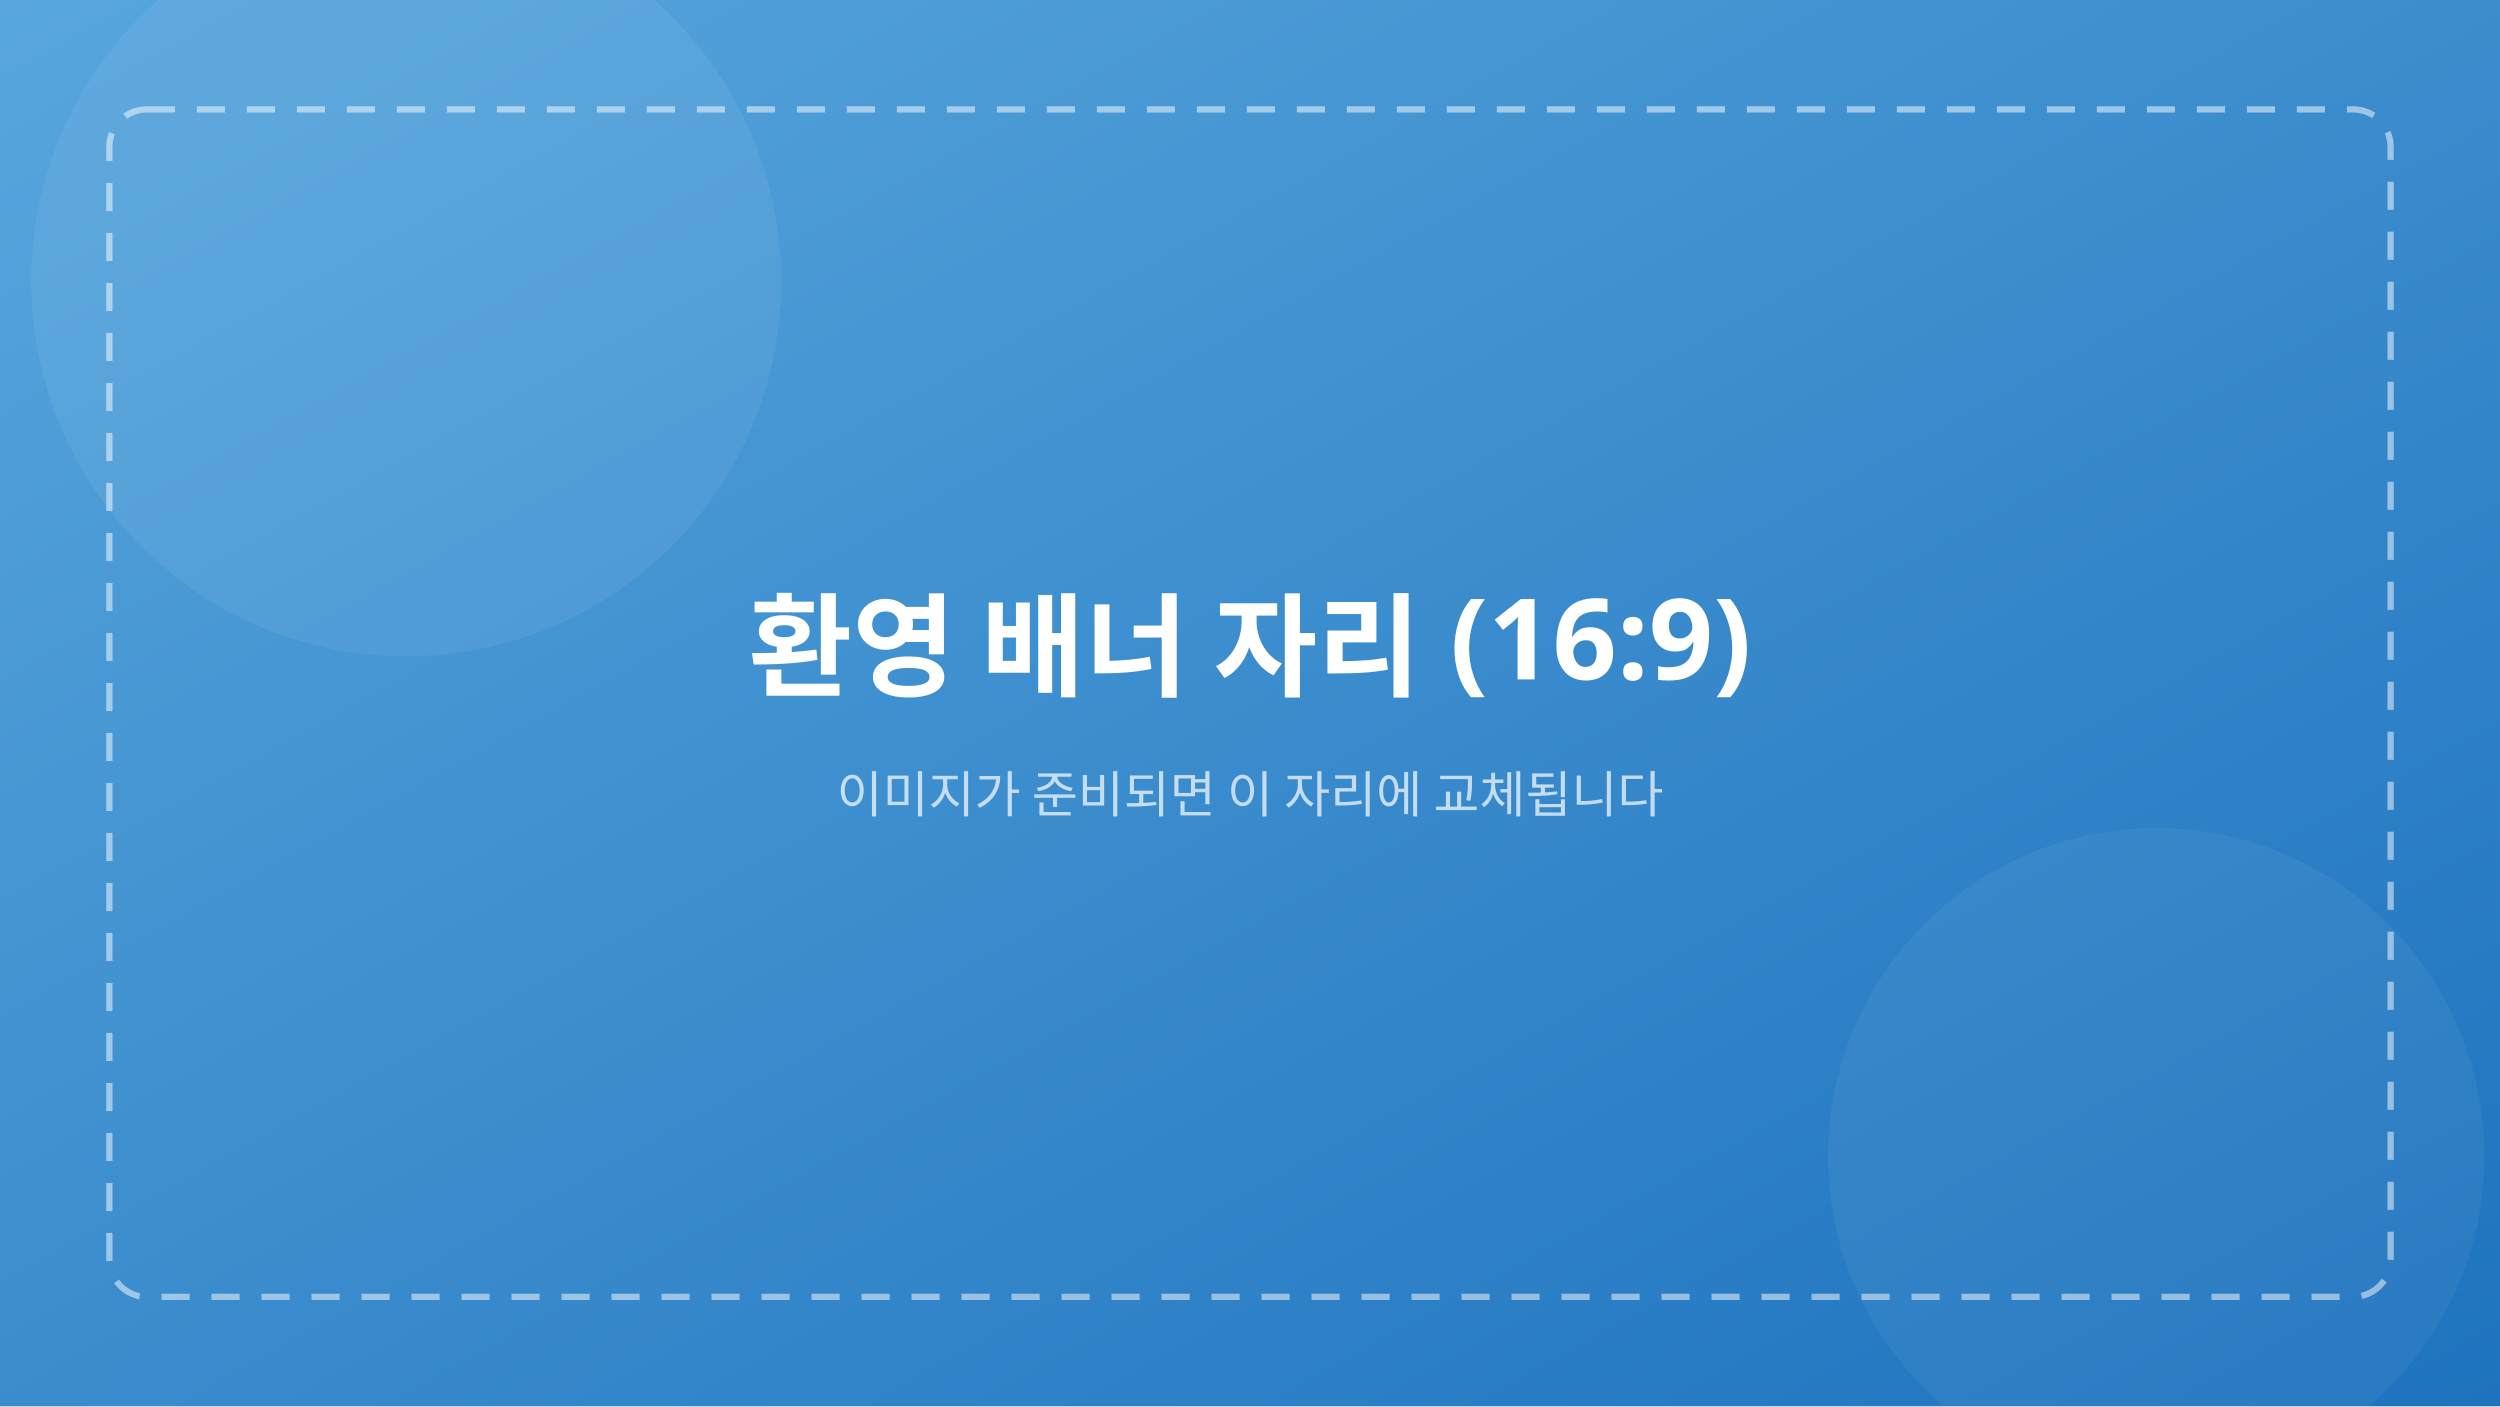
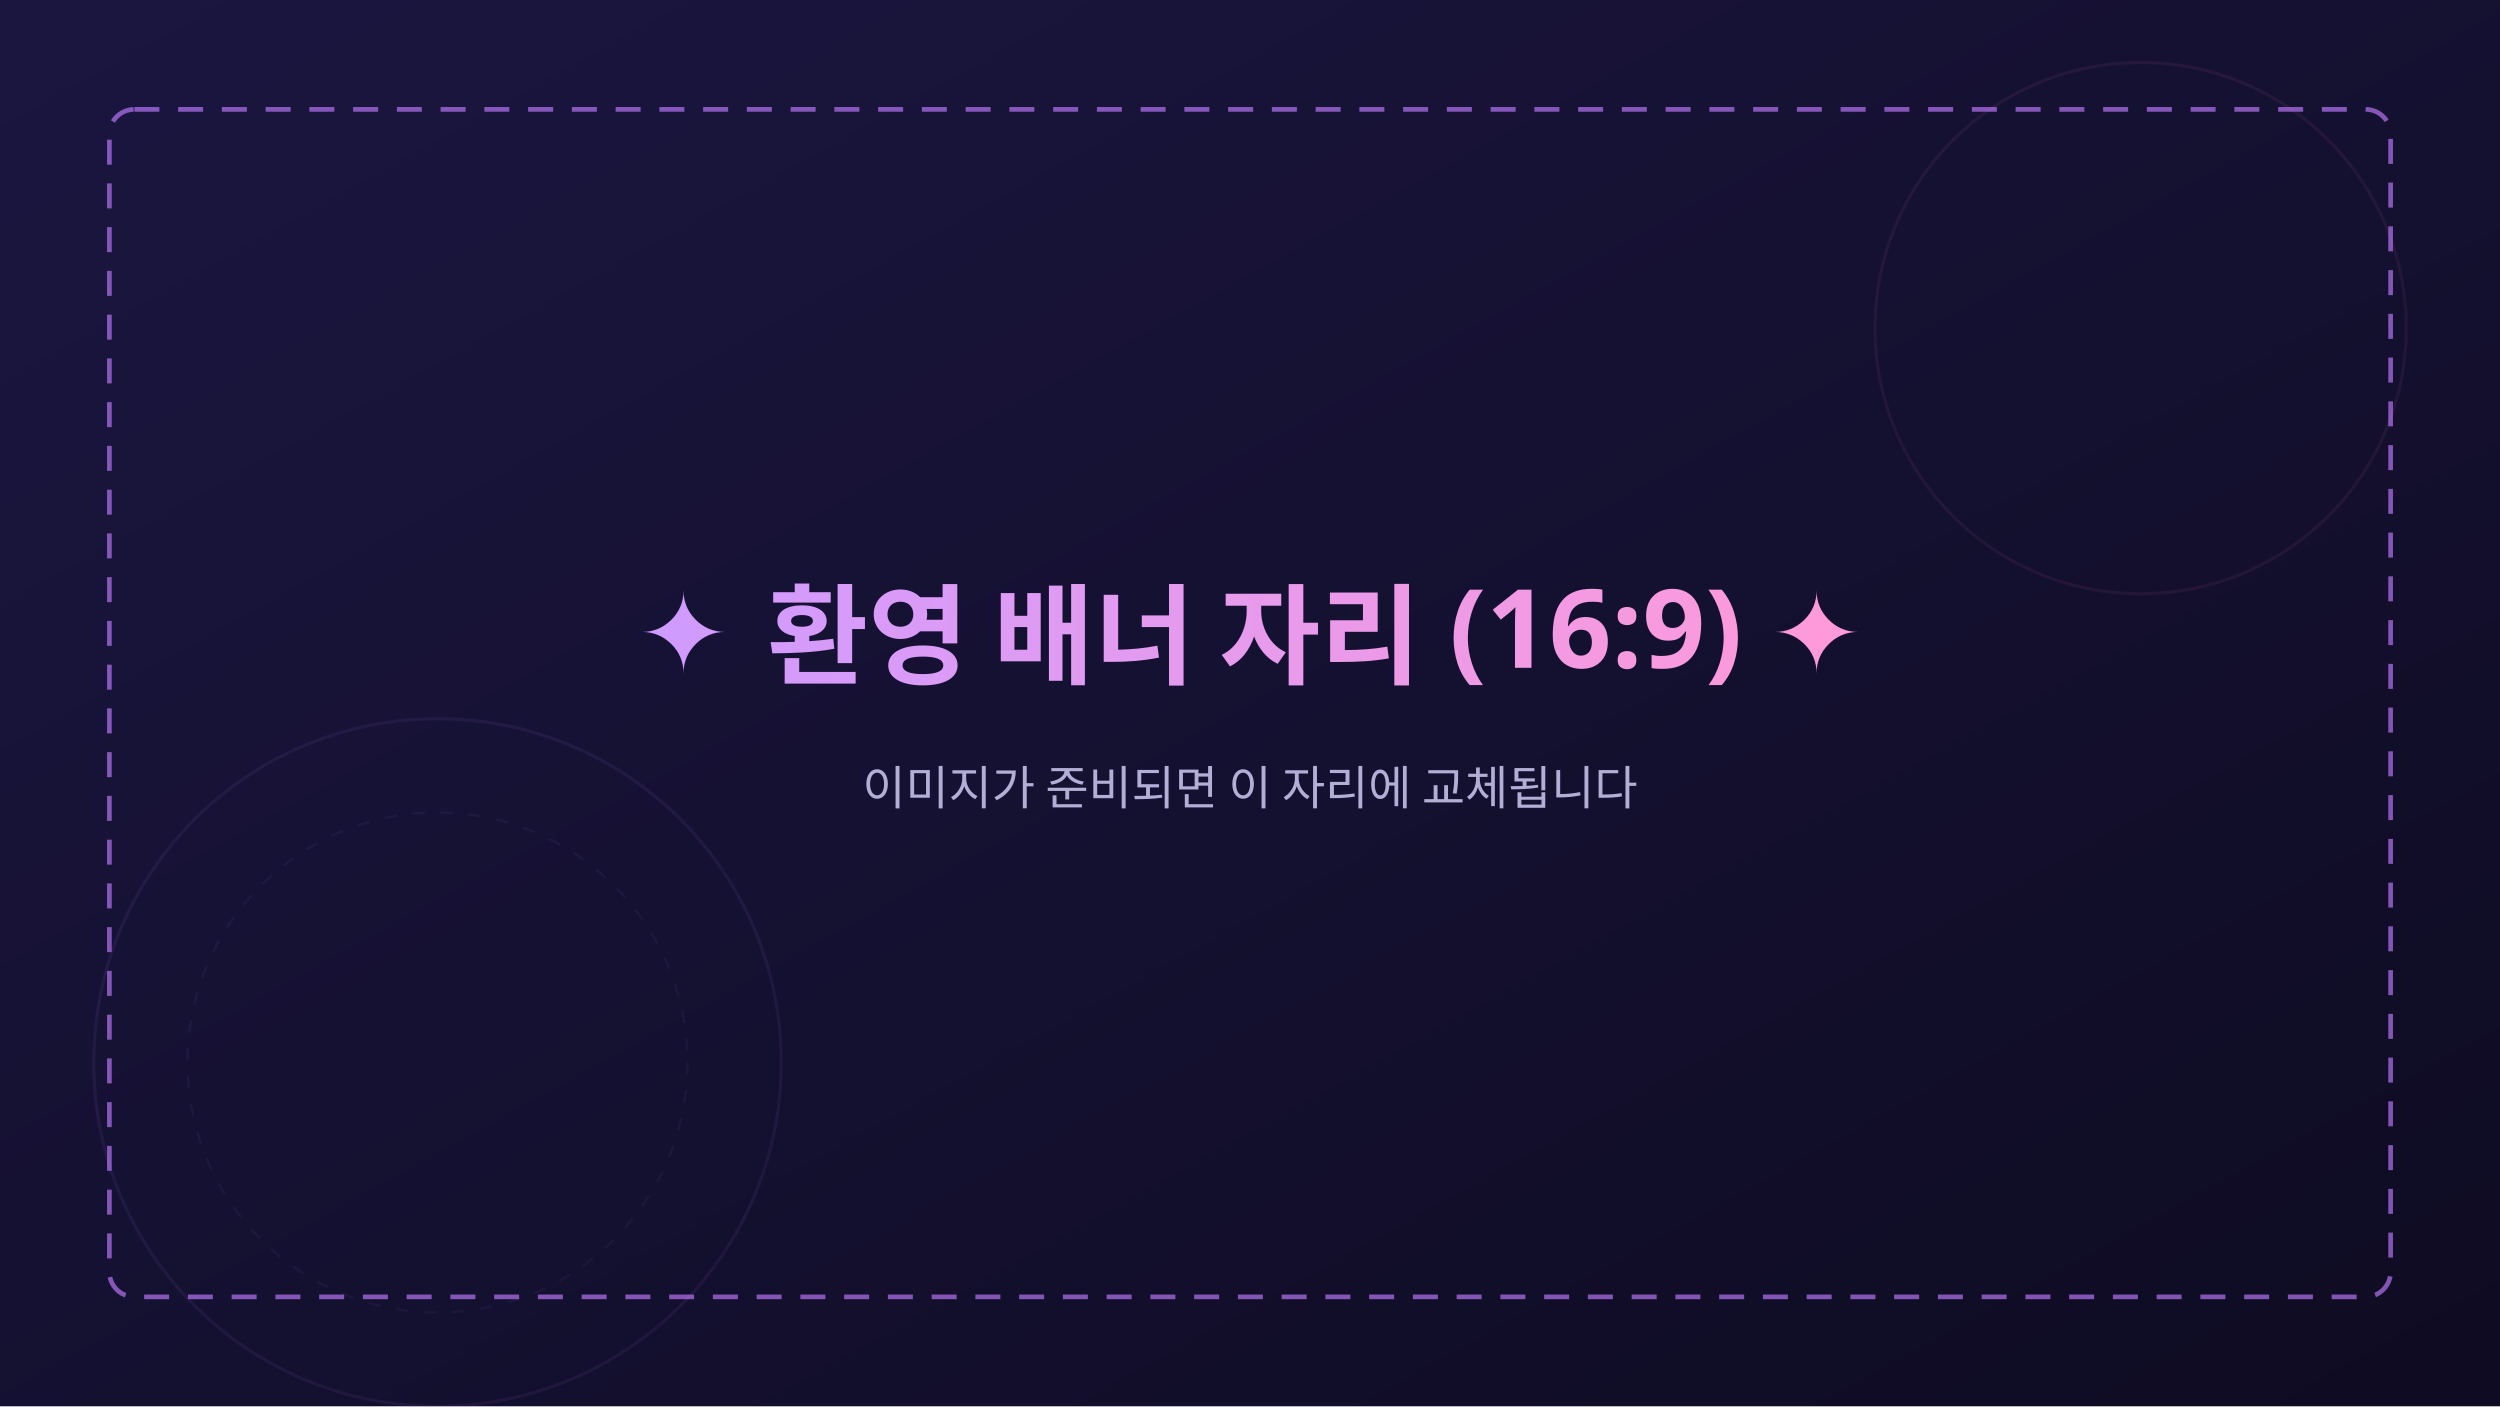
<svg xmlns="http://www.w3.org/2000/svg" viewBox="0 0 1600 900" width="1600" height="900">
  <defs>
    <linearGradient id="bg" x1="0" y1="0" x2="1" y2="1">
-       <stop offset="0" stop-color="#58a6dd" />
-       <stop offset="1" stop-color="#1e73be" />
+       <stop offset="0" stop-color="#1b1640" />
+       <stop offset="1" stop-color="#0e0b22" />
+     </linearGradient>
+     <linearGradient id="txt" x1="0" y1="0" x2="1" y2="0">
+       <stop offset="0" stop-color="#cf9bff" />
+       <stop offset="1" stop-color="#ff9ad9" />
    </linearGradient>
  </defs>
  <rect width="1600" height="900" fill="url(#bg)" />
-   <circle cx="260" cy="180" r="240" fill="#ffffff" opacity="0.06" />
-   <circle cx="1380" cy="740" r="210" fill="#ffffff" opacity="0.05" />
-   <rect x="70" y="70" width="1460" height="760" rx="24" fill="none" stroke="#ffffff" stroke-width="4" stroke-dasharray="18 14" opacity="0.5" />
-   <text x="800" y="440" text-anchor="middle" fill="#ffffff" font-family="'Segoe UI','Malgun Gothic',sans-serif" font-size="72" font-weight="700">환영 배너 자리 (16:9)</text>
-   <text x="800" y="520" text-anchor="middle" fill="#ffffff" opacity="0.7" font-family="'Segoe UI','Malgun Gothic',sans-serif" font-size="32">이미지가 준비되면 이 자리에 교체됩니다</text>
+   <circle cx="280" cy="680" r="220" fill="none" stroke="#c07cff" stroke-opacity="0.08" stroke-width="2" />
+   <circle cx="280" cy="680" r="160" fill="none" stroke="#c07cff" stroke-opacity="0.06" stroke-width="1.5" stroke-dasharray="8 10" />
+   <circle cx="1370" cy="210" r="170" fill="none" stroke="#ff7fc4" stroke-opacity="0.07" stroke-width="2" />
+   <rect x="70" y="70" width="1460" height="760" rx="16" fill="none" stroke="#c07cff" stroke-opacity="0.65" stroke-width="3" stroke-dasharray="16 12" />
+   <text x="800" y="430" text-anchor="middle" fill="url(#txt)" font-family="'Segoe UI','Malgun Gothic',sans-serif" font-size="70" font-weight="700">✦ 환영 배너 자리 (16:9) ✦</text>
+   <text x="800" y="515" text-anchor="middle" fill="#b3aed6" font-family="'Segoe UI','Malgun Gothic',sans-serif" font-size="30">이미지가 준비되면 이 자리에 교체됩니다</text>
</svg>
